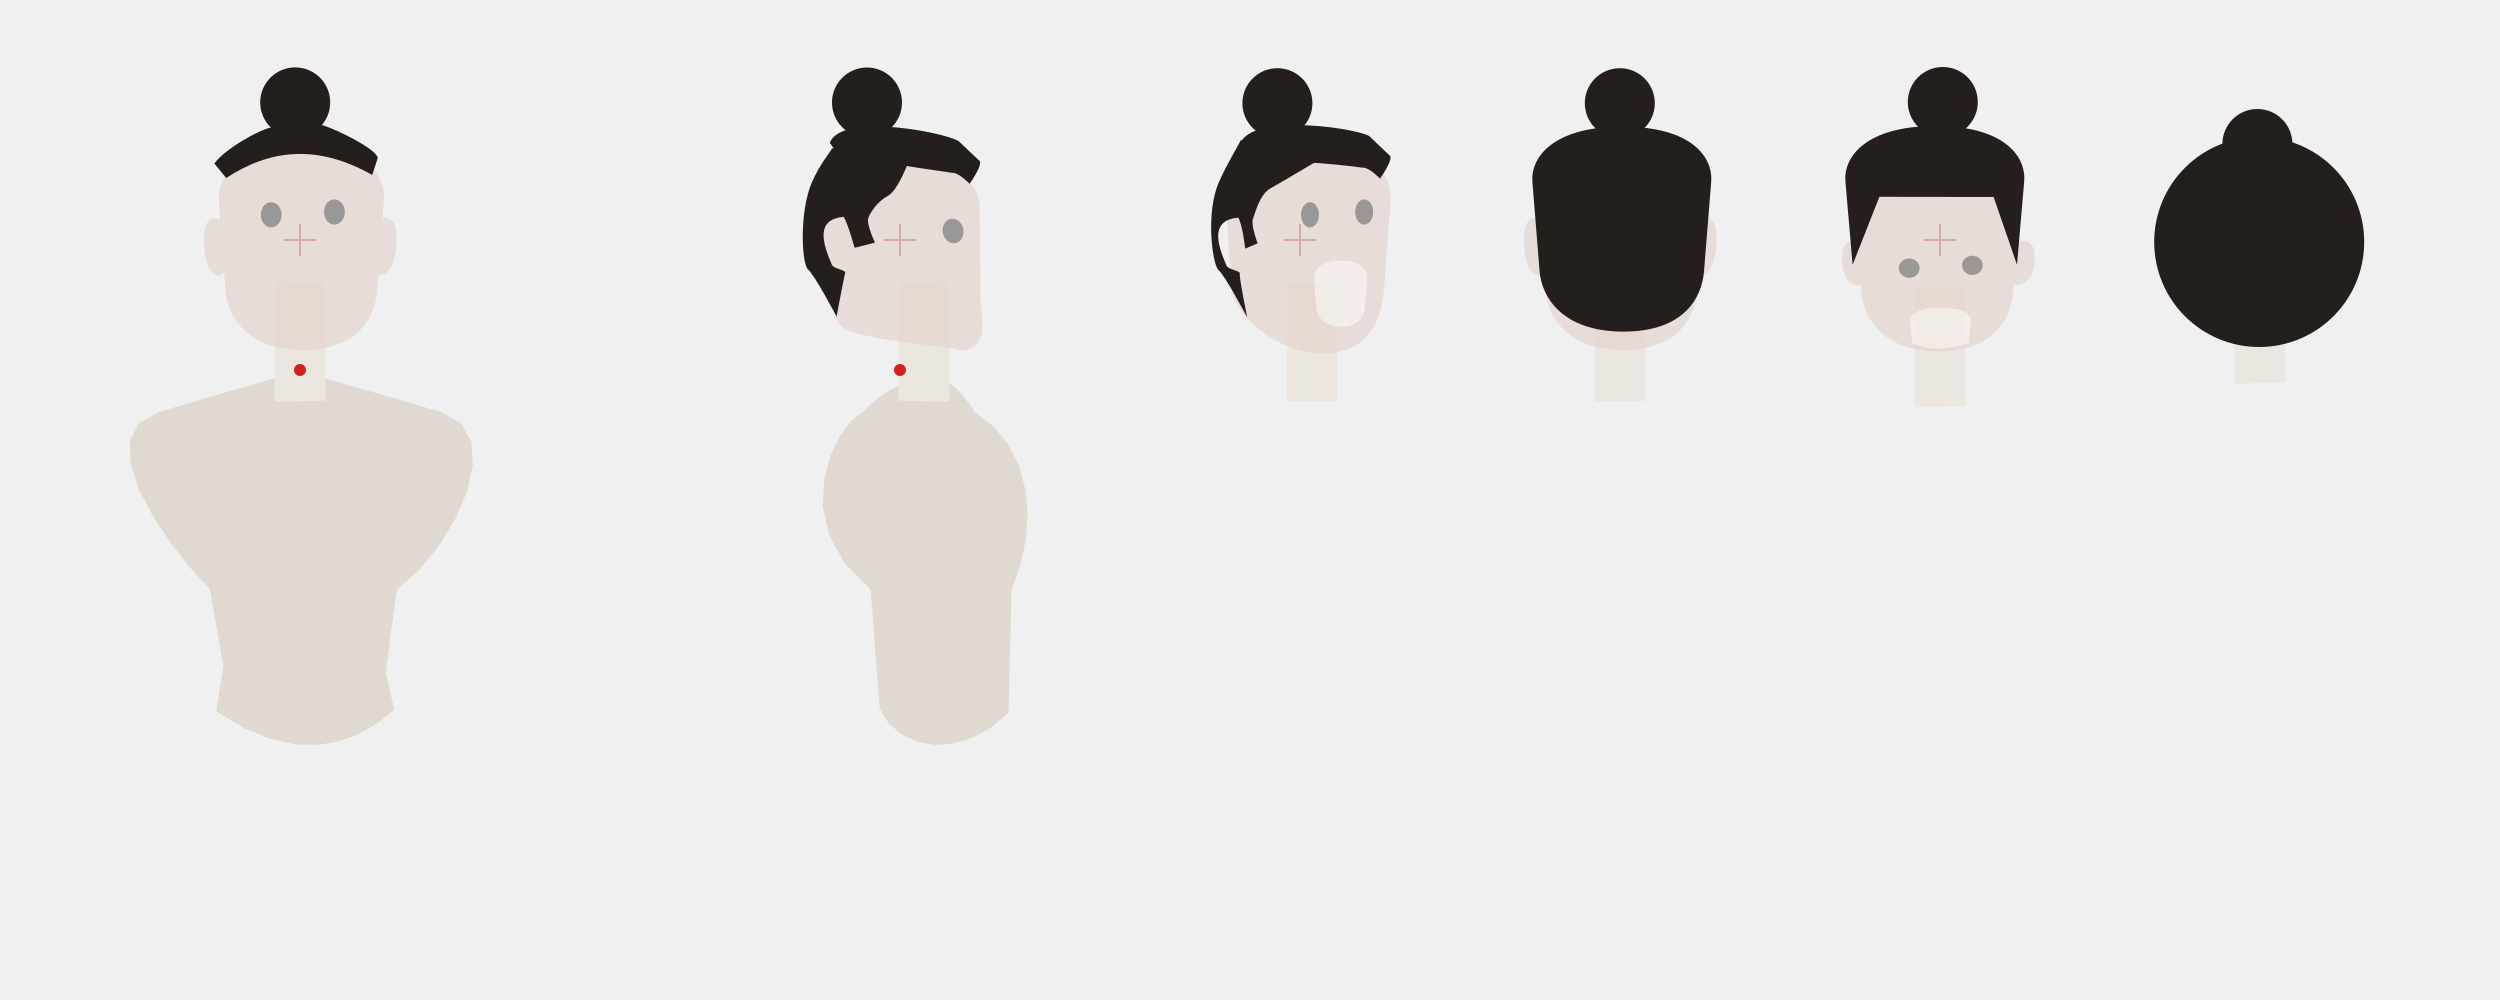
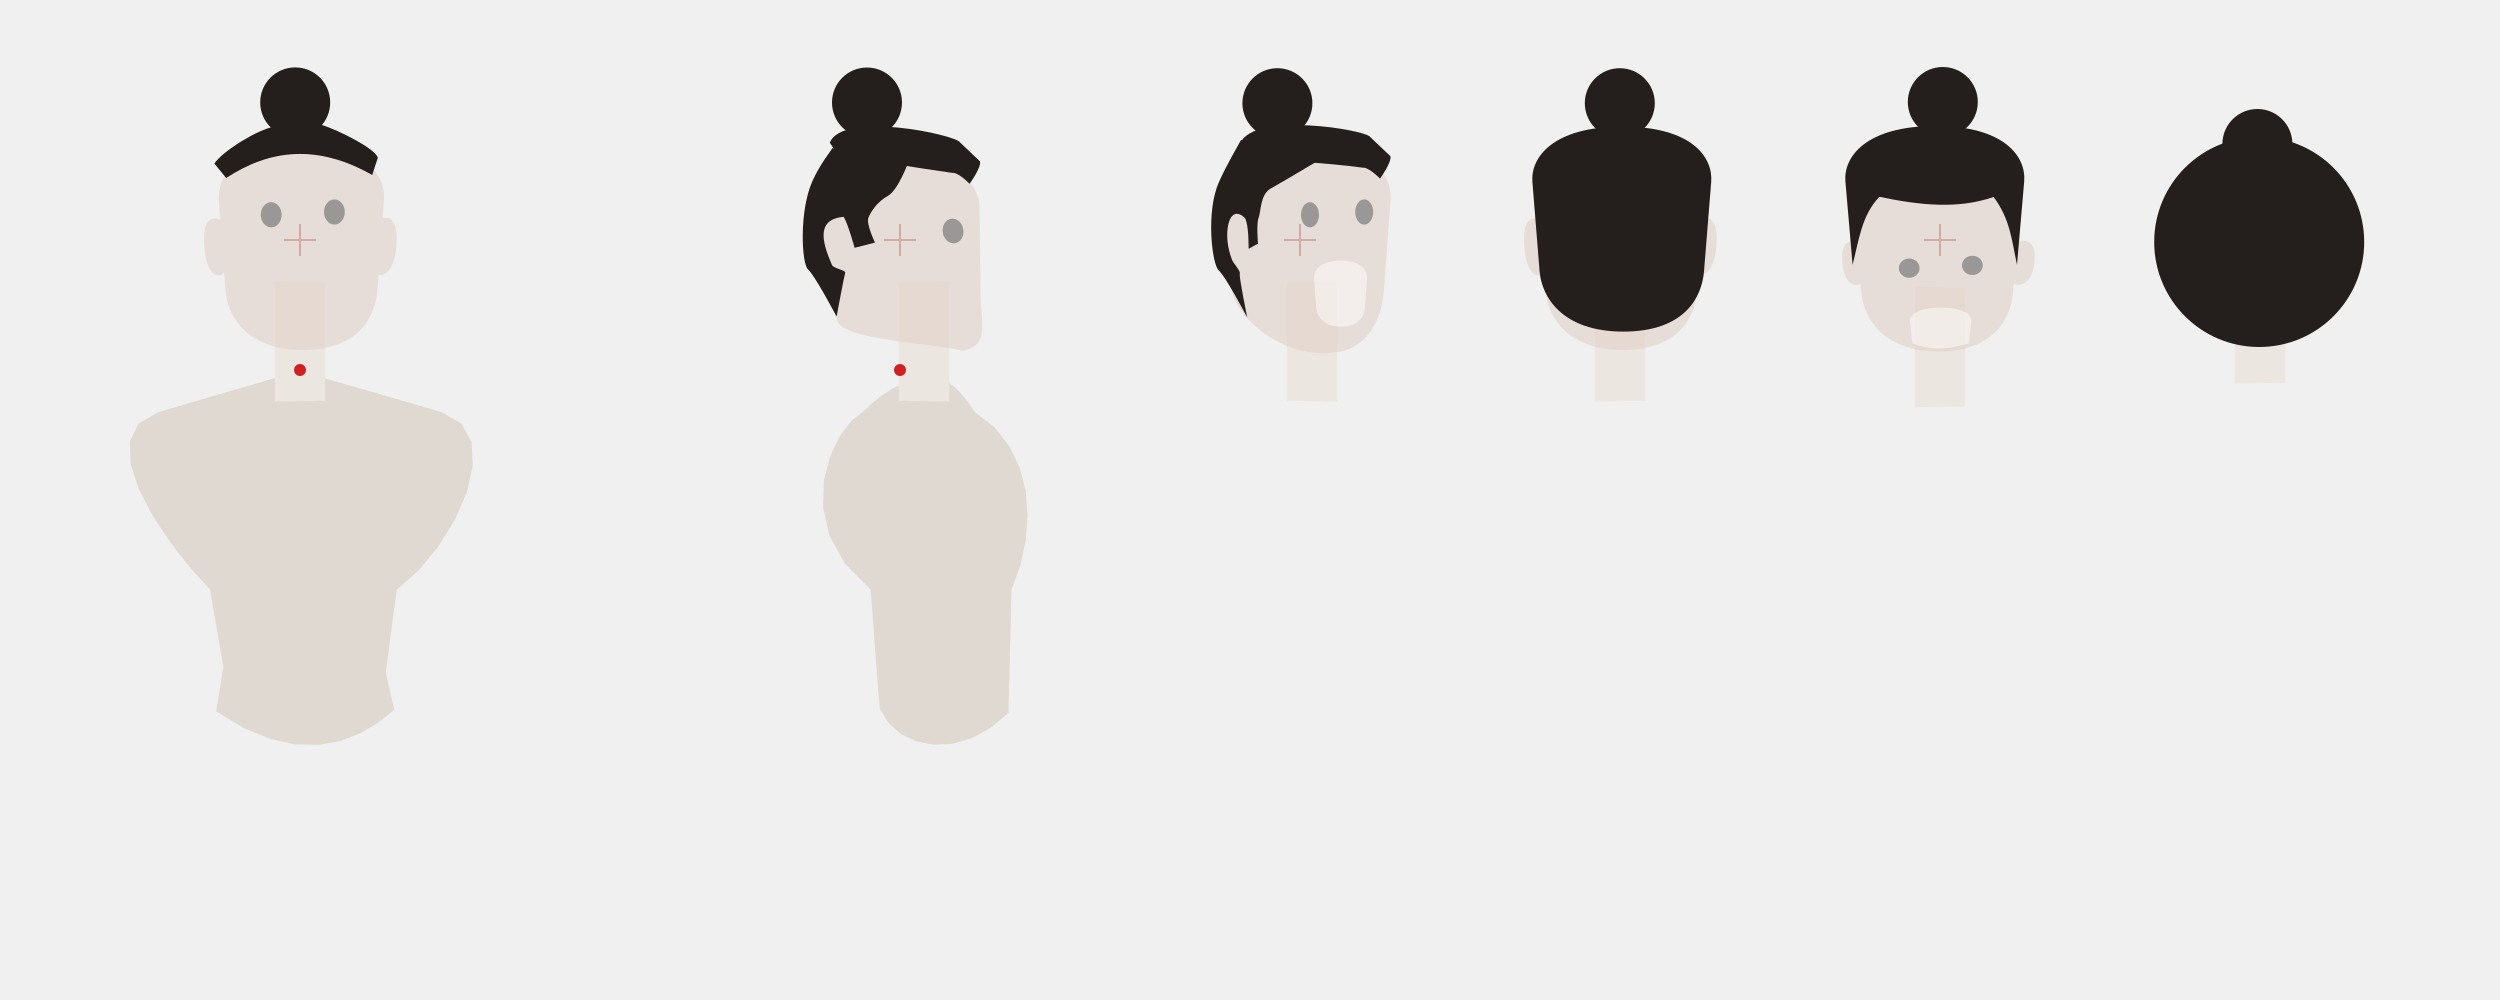
<svg xmlns="http://www.w3.org/2000/svg" width="2500" height="1000" viewBox="-1.5 -1.2 12.5 5" version="1.1" id="svg2032">
  <defs id="defs2036" />
  <g id="g1994">
    <g opacity="0.7" id="g1976">
-       <path d="M-0.709 0.861L-0.621 0.835L-0.532 0.809L-0.444 0.783L-0.356 0.757L-0.268 0.732L-0.18 0.706L-0.092 0.68L-0.004 0.654L0.085 0.68L0.174 0.706L0.263 0.732L0.353 0.757L0.442 0.783L0.531 0.809L0.62 0.835L0.709 0.861L0.808 0.919L0.858 1.011L0.864 1.129L0.834 1.262L0.774 1.4L0.691 1.534L0.592 1.653L0.484 1.748L0.477 1.8L0.47 1.851L0.463 1.903L0.456 1.955L0.449 2.006L0.443 2.058L0.436 2.109L0.429 2.161L0.434 2.184L0.439 2.208L0.445 2.232L0.45 2.255L0.455 2.279L0.461 2.302L0.466 2.326L0.471 2.349L0.39 2.414L0.3 2.467L0.202 2.505L0.094 2.524L-0.021 2.522L-0.145 2.496L-0.278 2.442L-0.419 2.357L-0.415 2.329L-0.41 2.301L-0.406 2.272L-0.401 2.244L-0.397 2.216L-0.392 2.188L-0.388 2.16L-0.383 2.132L-0.392 2.084L-0.4 2.036L-0.409 1.987L-0.417 1.939L-0.425 1.891L-0.434 1.843L-0.442 1.795L-0.45 1.747L-0.549 1.639L-0.647 1.514L-0.736 1.38L-0.806 1.246L-0.847 1.119L-0.851 1.007L-0.808 0.918Z" fill="#d9cfc4" />
-       <path d="M-0.126 0.808L-0.126 0.733L-0.126 0.657L-0.126 0.582L-0.126 0.507L-0.126 0.432L-0.126 0.357L-0.126 0.282L-0.126 0.207L-0.095 0.207L-0.063 0.208L-0.032 0.209L0 0.21L0.032 0.211L0.063 0.212L0.095 0.213L0.126 0.214L0.126 0.287L0.126 0.361L0.126 0.435L0.126 0.509L0.126 0.582L0.126 0.656L0.126 0.73L0.126 0.804L0.095 0.804L0.063 0.805L0.032 0.805L0 0.806L-0.032 0.806L-0.063 0.807L-0.095 0.807Z" fill="#e8e1d9" />
-       <path d="M-0.08 0H0.08M0 -0.08V0.08" stroke="#b04040" stroke-width="0.01" fill="none" />
-       <g opacity="0.6">
-         <g>
-           <path style="fill:#d9c3b6;stroke-width:0.015" d="m 0.014,0.55 c 0.288,0 0.364,-0.177 0.373,-0.301 l 0.033,-0.447 c 0.009,-0.123 -0.089,-0.277 -0.41,-0.277 -0.321,0 -0.425,0.154 -0.416,0.277 l 0.033,0.447 c 0.009,0.123 0.099,0.301 0.387,0.301 z" />
-           <path style="fill:#d9c3b6;fill-opacity:1;stroke-width:0.015" d="m 0.37,0.156 0.003,-0.246 c 5.574e-4,-0.002 0.121,-0.091 0.11,0.111 -0.01,0.166 -0.095,0.175 -0.113,0.135 z" />
-           <path style="fill:#d9c3b6;fill-opacity:1;stroke-width:0.015" d="m -0.378,0.156 -0.003,-0.246 c -5.575e-4,-0.002 -0.11,-0.085 -0.098,0.117 0.01,0.166 0.083,0.169 0.101,0.129 z" />
+       <path d="M-0.709 0.861L-0.621 0.835L-0.532 0.809L-0.444 0.783L-0.356 0.757L-0.268 0.732L-0.18 0.706L-0.092 0.68L-0.004 0.654L0.085 0.68L0.174 0.706L0.263 0.732L0.353 0.757L0.442 0.783L0.531 0.809L0.62 0.835L0.709 0.861L0.808 0.919L0.858 1.011L0.864 1.129L0.834 1.262L0.774 1.4L0.691 1.534L0.592 1.653L0.484 1.748L0.477 1.8L0.47 1.851L0.463 1.903L0.456 1.955L0.449 2.006L0.443 2.058L0.436 2.109L0.429 2.161L0.434 2.184L0.439 2.208L0.445 2.232L0.45 2.255L0.455 2.279L0.461 2.302L0.466 2.326L0.471 2.349L0.39 2.414L0.3 2.467L0.202 2.505L0.094 2.524L-0.021 2.522L-0.145 2.496L-0.278 2.442L-0.419 2.357L-0.415 2.329L-0.41 2.301L-0.406 2.272L-0.401 2.244L-0.397 2.216L-0.392 2.188L-0.388 2.16L-0.383 2.132L-0.392 2.084L-0.4 2.036L-0.409 1.987L-0.417 1.939L-0.425 1.891L-0.434 1.843L-0.442 1.795L-0.45 1.747L-0.549 1.639L-0.647 1.514L-0.736 1.38L-0.806 1.246L-0.847 1.119L-0.851 1.007L-0.808 0.918Z" fill="#d9cfc4" id="path5637" />
+       <path d="M-0.126 0.808L-0.126 0.733L-0.126 0.657L-0.126 0.582L-0.126 0.507L-0.126 0.432L-0.126 0.357L-0.126 0.282L-0.126 0.207L-0.095 0.207L-0.063 0.208L-0.032 0.209L0 0.21L0.032 0.211L0.063 0.212L0.095 0.213L0.126 0.214L0.126 0.287L0.126 0.361L0.126 0.435L0.126 0.509L0.126 0.582L0.126 0.656L0.126 0.73L0.126 0.804L0.095 0.804L0.063 0.805L0.032 0.805L0 0.806L-0.032 0.806L-0.063 0.807L-0.095 0.807Z" fill="#e8e1d9" id="path5639" />
+       <path d="M-0.08 0H0.08M0 -0.08V0.08" stroke="#b04040" stroke-width="0.01" fill="none" id="path5641" />
+       <g opacity="0.6" id="g5657">
+         <g id="g5649">
+           <path style="fill:#d9c3b6;stroke-width:0.015" d="m 0.014,0.55 c 0.288,0 0.364,-0.177 0.373,-0.301 l 0.033,-0.447 c 0.009,-0.123 -0.089,-0.277 -0.41,-0.277 -0.321,0 -0.425,0.154 -0.416,0.277 l 0.033,0.447 c 0.009,0.123 0.099,0.301 0.387,0.301 z" id="path5643" />
+           <path style="fill:#d9c3b6;fill-opacity:1;stroke-width:0.015" d="m 0.37,0.156 0.003,-0.246 c 5.574e-4,-0.002 0.121,-0.091 0.11,0.111 -0.01,0.166 -0.095,0.175 -0.113,0.135 z" id="path5645" />
+           <path style="fill:#d9c3b6;fill-opacity:1;stroke-width:0.015" d="m -0.378,0.156 -0.003,-0.246 c -5.575e-4,-0.002 -0.11,-0.085 -0.098,0.117 0.01,0.166 0.083,0.169 0.101,0.129 z" id="path5647" />
        </g>
-         <g>
-           <ellipse style="fill:#241f1c;stroke-width:0.015" cx="-0.144" cy="-0.126" rx="0.052" ry="0.063" />
-           <ellipse style="fill:#241f1c;stroke-width:0.015" cx="0.172" cy="-0.14" rx="0.052" ry="0.063" />
+         <g id="g5655">
+           <ellipse style="fill:#241f1c;stroke-width:0.015" cx="-0.144" cy="-0.126" rx="0.052" ry="0.063" id="ellipse5651" />
+           <ellipse style="fill:#241f1c;stroke-width:0.015" cx="0.172" cy="-0.14" rx="0.052" ry="0.063" id="ellipse5653" />
        </g>
      </g>
    </g>
    <g id="g1978">
      <path style="display:none;fill:#241f1c;fill-opacity:1;stroke-width:0.015" d="m -0.351,0.309 c 0,0 -0.129,-0.202 -0.132,-0.262 -0.003,-0.059 0,-0.348 0.039,-0.41 0.039,-0.062 0.23,-0.172 0.307,-0.184 0.077,-0.012 0.184,-0.027 0.25,-0.006 0.065,0.021 0.328,0.113 0.34,0.161 0.012,0.048 0.03,0.375 0.03,0.44 0,0.065 -0.129,0.288 -0.129,0.288" id="path1982" />
    </g>
    <g id="g1980" />
    <g id="g1984" style="display:none">
      <a id="a2178" />
    </g>
    <g id="g1988">
      <circle style="fill:#241f1c;fill-opacity:1;stroke-width:0.015" cx="-0.024" cy="-0.688" r="0.175" id="circle1986" />
      <path style="display:inline;fill:#241f1c;fill-opacity:1;stroke-width:0.015" d="m -0.428,-0.382 c 0.039,-0.062 0.22,-0.172 0.297,-0.184 0.077,-0.012 0.184,-0.027 0.25,-0.006 0.065,0.021 0.258,0.113 0.27,0.161 l -0.028,0.086 c -0.276,-0.157 -0.514,-0.127 -0.73,0.015 z" id="path1982-3" />
    </g>
    <g id="g1992">
      <circle cx="0" cy="0.65" r="0.03" fill="#d02020" id="circle1990" />
    </g>
  </g>
  <g transform="translate(3 0)" id="g2030">
    <g opacity="0.7" id="g2012">
-       <path d="M0.375 0.861L0.364 0.845L0.348 0.822L0.328 0.795L0.303 0.765L0.273 0.735L0.236 0.707L0.193 0.681L0.142 0.66L0.115 0.674L0.082 0.687L0.044 0.703L0.002 0.723L-0.044 0.747L-0.091 0.777L-0.139 0.815L-0.187 0.861L-0.242 0.902L-0.299 0.977L-0.348 1.078L-0.38 1.2L-0.385 1.334L-0.354 1.475L-0.278 1.615L-0.147 1.748L-0.143 1.797L-0.139 1.847L-0.135 1.898L-0.131 1.95L-0.128 2.003L-0.124 2.056L-0.12 2.108L-0.116 2.161L-0.114 2.184L-0.112 2.208L-0.11 2.231L-0.109 2.254L-0.107 2.277L-0.105 2.299L-0.103 2.321L-0.101 2.343L-0.057 2.416L0.006 2.471L0.082 2.507L0.169 2.524L0.262 2.519L0.358 2.491L0.453 2.44L0.543 2.363L0.543 2.331L0.544 2.299L0.545 2.269L0.545 2.24L0.546 2.212L0.547 2.185L0.547 2.158L0.548 2.132L0.549 2.087L0.55 2.042L0.552 1.997L0.553 1.952L0.554 1.904L0.555 1.855L0.556 1.803L0.558 1.747L0.602 1.626L0.629 1.5L0.638 1.375L0.628 1.252L0.598 1.136L0.546 1.03L0.473 0.937Z" fill="#d9cfc4" />
-       <path d="M0.246 0.808L0.246 0.733L0.246 0.657L0.246 0.582L0.246 0.507L0.246 0.432L0.246 0.357L0.246 0.282L0.246 0.207L0.215 0.207L0.183 0.208L0.152 0.209L0.12 0.21L0.088 0.211L0.057 0.212L0.025 0.213L-0.006 0.214L-0.006 0.287L-0.006 0.361L-0.006 0.435L-0.006 0.509L-0.006 0.582L-0.006 0.656L-0.006 0.73L-0.006 0.804L0.025 0.804L0.057 0.805L0.088 0.805L0.12 0.806L0.152 0.806L0.183 0.807L0.215 0.807Z" fill="#e8e1d9" />
-       <path d="M-0.08 0H0.08M0 -0.08V0.08" stroke="#b04040" stroke-width="0.01" fill="none" />
-       <g opacity="0.6">
-         <g>
-           <path style="fill:#d9c3b6;stroke-width:0.015" d="m 0.311,0.554 c 0.14,-0.024 0.094,-0.142 0.092,-0.275 l -0.005,-0.443 c -0.001,-0.124 -0.132,-0.259 -0.449,-0.208 -0.317,0.051 -0.395,0.22 -0.366,0.34 l 0.104,0.436 c 0.024,0.1 0.513,0.114 0.624,0.15 z" />
+       <path d="M0.375 0.861L0.364 0.845L0.348 0.822L0.328 0.795L0.303 0.765L0.273 0.735L0.236 0.707L0.193 0.681L0.142 0.66L0.115 0.674L0.082 0.687L0.044 0.703L0.002 0.723L-0.044 0.747L-0.091 0.777L-0.139 0.815L-0.187 0.861L-0.242 0.902L-0.299 0.977L-0.348 1.078L-0.38 1.2L-0.385 1.334L-0.354 1.475L-0.278 1.615L-0.147 1.748L-0.143 1.797L-0.139 1.847L-0.135 1.898L-0.131 1.95L-0.128 2.003L-0.124 2.056L-0.12 2.108L-0.116 2.161L-0.114 2.184L-0.112 2.208L-0.11 2.231L-0.109 2.254L-0.107 2.277L-0.105 2.299L-0.103 2.321L-0.101 2.343L-0.057 2.416L0.006 2.471L0.082 2.507L0.169 2.524L0.262 2.519L0.358 2.491L0.453 2.44L0.543 2.363L0.543 2.331L0.544 2.299L0.545 2.269L0.545 2.24L0.546 2.212L0.547 2.185L0.547 2.158L0.548 2.132L0.549 2.087L0.55 2.042L0.552 1.997L0.553 1.952L0.554 1.904L0.555 1.855L0.556 1.803L0.558 1.747L0.602 1.626L0.629 1.5L0.638 1.375L0.628 1.252L0.598 1.136L0.546 1.03L0.473 0.937Z" fill="#d9cfc4" id="path5671" />
+       <path d="M0.246 0.808L0.246 0.733L0.246 0.657L0.246 0.582L0.246 0.507L0.246 0.432L0.246 0.357L0.246 0.282L0.246 0.207L0.215 0.207L0.183 0.208L0.152 0.209L0.12 0.21L0.088 0.211L0.057 0.212L0.025 0.213L-0.006 0.214L-0.006 0.287L-0.006 0.361L-0.006 0.435L-0.006 0.509L-0.006 0.582L-0.006 0.656L-0.006 0.73L-0.006 0.804L0.025 0.804L0.057 0.805L0.088 0.805L0.12 0.806L0.152 0.806L0.183 0.807L0.215 0.807Z" fill="#e8e1d9" id="path5673" />
+       <path d="M-0.08 0H0.08M0 -0.08V0.08" stroke="#b04040" stroke-width="0.01" fill="none" id="path5675" />
+       <g opacity="0.6" id="g5685">
+         <g id="g5679">
+           <path style="fill:#d9c3b6;stroke-width:0.015" d="m 0.311,0.554 c 0.14,-0.024 0.094,-0.142 0.092,-0.275 l -0.005,-0.443 c -0.001,-0.124 -0.132,-0.259 -0.449,-0.208 -0.317,0.051 -0.395,0.22 -0.366,0.34 l 0.104,0.436 c 0.024,0.1 0.513,0.114 0.624,0.15 z" id="path5677" />
        </g>
-         <g>
-           <ellipse style="fill:#241f1c;stroke-width:0.015" cx="0.269" cy="-0.002" rx="0.052" ry="0.062" transform="rotate(-9.201606)" />
+         <g id="g5683">
+           <ellipse style="fill:#241f1c;stroke-width:0.015" cx="0.269" cy="-0.002" rx="0.052" ry="0.062" transform="rotate(-9.201606)" id="ellipse5681" />
        </g>
      </g>
    </g>
    <g id="g2014">
      <path style="fill:#241f1c;fill-opacity:1;stroke-width:0.015" d="m -0.339,-0.459 c -0.01,0.02 -0.06,0.077 -0.1,0.167 -0.066,0.15 -0.053,0.411 -0.021,0.439 0.034,0.029 0.143,0.236 0.143,0.236 0,0 0.038,-0.205 0.043,-0.219 0.005,-0.014 -0.062,-0.021 -0.067,-0.041 -0.05,-0.116 -0.078,-0.226 0.059,-0.239 0.021,0.031 0.055,0.155 0.055,0.155 l 0.102,-0.026 c 0,0 -0.045,-0.093 -0.033,-0.124 0.012,-0.031 0.045,-0.081 0.098,-0.11 0.052,-0.029 0.104,-0.174 0.104,-0.174" id="path2291" />
    </g>
    <g id="g2016" />
    <g id="g2018" />
    <g id="g2024">
      <path style="fill:#241f1c;fill-opacity:1;stroke-width:0.015" d="m 0.267,-0.291 c 0.033,0.005 0.081,0.055 0.081,0.055 0,0 0.06,-0.083 0.052,-0.112 l -0.1,-0.095 c -0.017,-0.037 -0.588,-0.161 -0.651,0.002 l 0.041,0.059 c 0.19,0.033 0.385,0.065 0.576,0.092 z" transform="translate(0,-0.045)" id="path2020" />
      <circle style="fill:#241f1c;fill-opacity:1;stroke-width:0.015" cx="-0.219" cy="-0.627" r="0.175" transform="translate(0.05393185,-0.0603948)" id="circle2022" />
    </g>
    <g id="g2028">
      <circle cx="0" cy="0.65" r="0.03" fill="#d02020" id="circle2026" />
    </g>
  </g>
  <g id="quarter" transform="translate(5 0)" style="color:#916f6f">
    <g opacity="0.7" id="g2333">
-       <path d="M0.186 0.808L0.186 0.733L0.186 0.657L0.186 0.582L0.186 0.507L0.186 0.432L0.186 0.357L0.186 0.282L0.186 0.207L0.155 0.207L0.123 0.208L0.092 0.209L0.06 0.21L0.028 0.211L-0.003 0.212L-0.035 0.213L-0.066 0.214L-0.066 0.287L-0.066 0.361L-0.066 0.435L-0.066 0.509L-0.066 0.582L-0.066 0.656L-0.066 0.73L-0.066 0.804L-0.035 0.804L-0.003 0.805L0.028 0.805L0.06 0.806L0.092 0.806L0.123 0.807L0.155 0.807Z" fill="#e8e1d9" />
-       <path d="M-0.08 0H0.08M0 -0.08V0.08" stroke="#b04040" stroke-width="0.01" fill="none" />
-       <g opacity="0.6">
-         <g>
-           <path style="fill:#d9c3b6;stroke-width:0.015" d="M 0.195,0.559 C 0.358,0.53 0.411,0.368 0.42,0.249 l 0.033,-0.447 C 0.462,-0.321 0.364,-0.475 0.043,-0.475 c -0.321,0 -0.425,0.154 -0.416,0.277 l 0.033,0.447 c 0.009,0.123 0.252,0.361 0.535,0.31 z" />
+       <path d="M0.186 0.808L0.186 0.733L0.186 0.657L0.186 0.582L0.186 0.507L0.186 0.432L0.186 0.357L0.186 0.282L0.186 0.207L0.155 0.207L0.123 0.208L0.092 0.209L0.06 0.21L0.028 0.211L-0.003 0.212L-0.035 0.213L-0.066 0.214L-0.066 0.287L-0.066 0.361L-0.066 0.435L-0.066 0.509L-0.066 0.582L-0.066 0.656L-0.066 0.73L-0.066 0.804L-0.035 0.804L-0.003 0.805L0.028 0.805L0.06 0.806L0.092 0.806L0.123 0.807L0.155 0.807Z" fill="#e8e1d9" id="path5698" />
+       <path d="M-0.08 0H0.08M0 -0.08V0.08" stroke="#b04040" stroke-width="0.01" fill="none" id="path5700" />
+       <g opacity="0.6" id="g5724">
+         <g id="g5704">
+           <path style="fill:#d9c3b6;stroke-width:0.015" d="M 0.195,0.559 C 0.358,0.53 0.411,0.368 0.42,0.249 l 0.033,-0.447 C 0.462,-0.321 0.364,-0.475 0.043,-0.475 c -0.321,0 -0.425,0.154 -0.416,0.277 l 0.033,0.447 c 0.009,0.123 0.252,0.361 0.535,0.31 z" id="path5702" />
        </g>
-         <g>
-           <g transform="translate(-0.01)">
-             <g transform="matrix(0.866,0,0,1,0.1821,0)">
-               <g>
-                 <ellipse style="fill:#241f1c;stroke-width:0.015" cx="0.172" cy="-0.14" rx="0.052" ry="0.063" />
+         <g id="g5722">
+           <g transform="translate(-0.01)" id="g5712">
+             <g transform="matrix(0.866,0,0,1,0.1821,0)" id="g5710">
+               <g id="g5708">
+                 <ellipse style="fill:#241f1c;stroke-width:0.015" cx="0.172" cy="-0.14" rx="0.052" ry="0.063" id="ellipse5706" />
              </g>
            </g>
          </g>
-           <g transform="translate(-0.01)">
-             <g transform="matrix(0.866,0,0,1,0.1847,0)">
-               <g>
-                 <ellipse style="fill:#241f1c;stroke-width:0.015" cx="-0.144" cy="-0.126" rx="0.052" ry="0.063" />
+           <g transform="translate(-0.01)" id="g5720">
+             <g transform="matrix(0.866,0,0,1,0.1847,0)" id="g5718">
+               <g id="g5716">
+                 <ellipse style="fill:#241f1c;stroke-width:0.015" cx="-0.144" cy="-0.126" rx="0.052" ry="0.063" id="ellipse5714" />
              </g>
            </g>
          </g>
        </g>
      </g>
    </g>
    <g id="quarter-back" />
    <g id="quarter-over">
-       <path style="fill:#241f1c;fill-opacity:1;stroke-width:0.015" d="m 1.705,-0.5 c -0.01,0.02 -0.071,0.121 -0.111,0.212 -0.066,0.15 -0.033,0.411 -0.001,0.439 0.034,0.029 0.143,0.236 0.143,0.236 0,0 -0.042,-0.205 -0.037,-0.219 0.005,-0.014 -0.062,-0.021 -0.067,-0.041 -0.05,-0.116 -0.078,-0.226 0.059,-0.239 0.021,0.031 0.035,0.155 0.035,0.155 l 0.062,-0.026 c 0,0 -0.035,-0.093 -0.023,-0.124 0.012,-0.031 0.034,-0.122 0.087,-0.151 0.052,-0.029 0.225,-0.132 0.225,-0.132" id="path2291-4" transform="translate(-2)" />
+       <path style="fill:#241f1c;fill-opacity:1;stroke-width:0.015" d="m 1.705,-0.5 c -0.01,0.02 -0.071,0.121 -0.111,0.212 -0.066,0.15 -0.033,0.411 -0.001,0.439 0.034,0.029 0.143,0.236 0.143,0.236 0,0 -0.042,-0.205 -0.037,-0.219 0.005,-0.014 -0.035,-0.053 -0.04,-0.072 -0.047,-0.121 -0.019,-0.284 0.065,-0.207 0.021,0.031 0.019,0.155 0.019,0.155 l 0.047,-0.026 c 0,0 -0.009,-0.098 0.003,-0.129 0.012,-0.031 0.008,-0.117 0.06,-0.146 0.052,-0.029 0.225,-0.132 0.225,-0.132" id="path2291-4" transform="translate(-2)" />
      <path style="fill:#241f1c;fill-opacity:1;stroke-width:0.015" d="m 2.319,-0.362 c 0.033,0.005 0.081,0.055 0.081,0.055 0,0 0.06,-0.083 0.052,-0.112 l -0.1,-0.095 c -0.017,-0.037 -0.588,-0.131 -0.651,0.032 l 0.041,0.059 c 0.19,0.033 0.385,0.035 0.576,0.062 z" id="path2020-2" transform="translate(-2)" />
      <circle style="fill:#241f1c;fill-opacity:1;stroke-width:0.015" cx="1.887" cy="-0.684" r="0.175" id="circle2022-5" transform="translate(-2)" />
    </g>
-     <g opacity="0.5">
-       <g>
-         <g transform="translate(-0.01)">
-           <g transform="matrix(0.866,0,0,1,0.2016,0)">
-             <g>
-               <path style="fill:#ffffff;fill-opacity:1;stroke-width:0.015" d="m 0.016,0.433 c 0.107,0 0.135,-0.057 0.138,-0.097 l 0.012,-0.144 c 0.003,-0.04 -0.033,-0.089 -0.152,-0.089 -0.119,0 -0.158,0.05 -0.154,0.089 l 0.012,0.144 c 0.003,0.04 0.037,0.097 0.144,0.097 z" />
+     <g opacity="0.5" id="g5742">
+       <g id="g5740">
+         <g transform="translate(-0.01)" id="g5738">
+           <g transform="matrix(0.866,0,0,1,0.2016,0)" id="g5736">
+             <g id="g5734">
+               <path style="fill:#ffffff;fill-opacity:1;stroke-width:0.015" d="m 0.016,0.433 c 0.107,0 0.135,-0.057 0.138,-0.097 l 0.012,-0.144 c 0.003,-0.04 -0.033,-0.089 -0.152,-0.089 -0.119,0 -0.158,0.05 -0.154,0.089 l 0.012,0.144 c 0.003,0.04 0.037,0.097 0.144,0.097 z" id="path5732" />
            </g>
          </g>
        </g>
      </g>
    </g>
  </g>
  <g id="back-view" transform="translate(6.6 0)" style="color:#916f6f">
    <g opacity="0.7" id="g2671">
-       <path d="M-0.126 0.808L-0.126 0.733L-0.126 0.657L-0.126 0.582L-0.126 0.507L-0.126 0.432L-0.126 0.357L-0.126 0.282L-0.126 0.207L-0.095 0.207L-0.063 0.208L-0.032 0.209L0 0.21L0.032 0.211L0.063 0.212L0.095 0.213L0.126 0.214L0.126 0.287L0.126 0.361L0.126 0.435L0.126 0.509L0.126 0.582L0.126 0.656L0.126 0.73L0.126 0.804L0.095 0.804L0.063 0.805L0.032 0.805L0 0.806L-0.032 0.806L-0.063 0.807L-0.095 0.807Z" fill="#e8e1d9" />
-       <path d="M-0.08 0H0.08M0 -0.08V0.08" stroke="#b04040" stroke-width="0.01" fill="none" />
-       <g opacity="0.6">
-         <g>
-           <g>
-             <path style="fill:#d9c3b6;stroke-width:0.015" d="m 0.014,0.55 c 0.288,0 0.364,-0.177 0.373,-0.301 l 0.033,-0.447 c 0.009,-0.123 -0.089,-0.277 -0.41,-0.277 -0.321,0 -0.425,0.154 -0.416,0.277 l 0.033,0.447 c 0.009,0.123 0.099,0.301 0.387,0.301 z" />
-             <path style="fill:#d9c3b6;fill-opacity:1;stroke-width:0.015" d="m 0.37,0.156 0.003,-0.246 c 5.574e-4,-0.002 0.121,-0.091 0.11,0.111 -0.01,0.166 -0.095,0.175 -0.113,0.135 z" />
-             <path style="fill:#d9c3b6;fill-opacity:1;stroke-width:0.015" d="m -0.378,0.156 -0.003,-0.246 c -5.575e-4,-0.002 -0.11,-0.085 -0.098,0.117 0.01,0.166 0.083,0.169 0.101,0.129 z" />
+       <path d="M-0.126 0.808L-0.126 0.733L-0.126 0.657L-0.126 0.582L-0.126 0.507L-0.126 0.432L-0.126 0.357L-0.126 0.282L-0.126 0.207L-0.095 0.207L-0.063 0.208L-0.032 0.209L0 0.21L0.032 0.211L0.063 0.212L0.095 0.213L0.126 0.214L0.126 0.287L0.126 0.361L0.126 0.435L0.126 0.509L0.126 0.582L0.126 0.656L0.126 0.73L0.126 0.804L0.095 0.804L0.063 0.805L0.032 0.805L0 0.806L-0.032 0.806L-0.063 0.807L-0.095 0.807Z" fill="#e8e1d9" id="path5745" />
+       <path d="M-0.08 0H0.08M0 -0.08V0.08" stroke="#b04040" stroke-width="0.01" fill="none" id="path5747" />
+       <g opacity="0.6" id="g5759">
+         <g id="g5757">
+           <g id="g5755">
+             <path style="fill:#d9c3b6;stroke-width:0.015" d="m 0.014,0.55 c 0.288,0 0.364,-0.177 0.373,-0.301 l 0.033,-0.447 c 0.009,-0.123 -0.089,-0.277 -0.41,-0.277 -0.321,0 -0.425,0.154 -0.416,0.277 l 0.033,0.447 c 0.009,0.123 0.099,0.301 0.387,0.301 z" id="path5749" />
+             <path style="fill:#d9c3b6;fill-opacity:1;stroke-width:0.015" d="m 0.37,0.156 0.003,-0.246 c 5.574e-4,-0.002 0.121,-0.091 0.11,0.111 -0.01,0.166 -0.095,0.175 -0.113,0.135 z" id="path5751" />
+             <path style="fill:#d9c3b6;fill-opacity:1;stroke-width:0.015" d="m -0.378,0.156 -0.003,-0.246 c -5.575e-4,-0.002 -0.11,-0.085 -0.098,0.117 0.01,0.166 0.083,0.169 0.101,0.129 z" id="path5753" />
          </g>
        </g>
      </g>
    </g>
    <g id="back-view-over">
      <circle style="fill:#241f1c;fill-opacity:1;stroke-width:0.015" cx="6.599" cy="-0.684" r="0.175" id="circle1986-5" transform="translate(-6.6)" />
      <path style="fill:#241f1c;fill-opacity:1;stroke:none;stroke-width:0.015" d="m 6.617,0.458 c 0.311,0 0.393,-0.177 0.403,-0.301 l 0.036,-0.447 c 0.01,-0.123 -0.096,-0.277 -0.444,-0.277 -0.347,0 -0.46,0.154 -0.45,0.277 l 0.036,0.447 c 0.01,0.123 0.108,0.301 0.419,0.301 z" id="path10" transform="translate(-6.6)" />
    </g>
  </g>
  <g id="front-down" transform="translate(8.2 0)" style="color:#916f6f">
    <g opacity="0.7" id="g3020">
-       <path d="M-0.126 0.836L-0.126 0.761L-0.126 0.685L-0.126 0.61L-0.126 0.535L-0.126 0.46L-0.126 0.385L-0.126 0.31L-0.126 0.235L-0.095 0.235L-0.063 0.236L-0.032 0.237L0 0.238L0.032 0.239L0.063 0.24L0.095 0.241L0.126 0.242L0.126 0.315L0.126 0.389L0.126 0.463L0.126 0.537L0.126 0.61L0.126 0.684L0.126 0.758L0.126 0.832L0.095 0.832L0.063 0.833L0.032 0.833L0 0.834L-0.032 0.834L-0.063 0.835L-0.095 0.835Z" fill="#e8e1d9" />
-       <path d="M-0.08 0H0.08M0 -0.08V0.08" stroke="#b04040" stroke-width="0.01" fill="none" />
-       <g opacity="0.6">
-         <g>
-           <g transform="matrix(1,0,0,0.766,-0.01,0.0897)">
-             <g>
-               <path style="fill:#d9c3b6;fill-opacity:1;stroke-width:0.015" d="m -0.378,0.156 -0.003,-0.246 c -5.575e-4,-0.002 -0.11,-0.085 -0.098,0.117 0.01,0.166 0.083,0.169 0.101,0.129 z" />
+       <path d="M-0.126 0.836L-0.126 0.761L-0.126 0.685L-0.126 0.61L-0.126 0.535L-0.126 0.46L-0.126 0.385L-0.126 0.31L-0.126 0.235L-0.095 0.235L-0.063 0.236L-0.032 0.237L0 0.238L0.032 0.239L0.063 0.24L0.095 0.241L0.126 0.242L0.126 0.315L0.126 0.389L0.126 0.463L0.126 0.537L0.126 0.61L0.126 0.684L0.126 0.758L0.126 0.832L0.095 0.832L0.063 0.833L0.032 0.833L0 0.834L-0.032 0.834L-0.063 0.835L-0.095 0.835Z" fill="#e8e1d9" id="path5766" />
+       <path d="M-0.08 0H0.08M0 -0.08V0.08" stroke="#b04040" stroke-width="0.01" fill="none" id="path5768" />
+       <g opacity="0.6" id="g5804">
+         <g id="g5784">
+           <g transform="matrix(1,0,0,0.766,-0.01,0.0897)" id="g5774">
+             <g id="g5772">
+               <path style="fill:#d9c3b6;fill-opacity:1;stroke-width:0.015" d="m -0.378,0.156 -0.003,-0.246 c -5.575e-4,-0.002 -0.11,-0.085 -0.098,0.117 0.01,0.166 0.083,0.169 0.101,0.129 z" id="path5770" />
            </g>
          </g>
-           <g transform="matrix(1,0,0,0.766,-0.01,0.0897)">
-             <g>
-               <path style="fill:#d9c3b6;fill-opacity:1;stroke-width:0.015" d="m 0.37,0.156 0.003,-0.246 c 5.574e-4,-0.002 0.121,-0.091 0.11,0.111 -0.01,0.166 -0.095,0.175 -0.113,0.135 z" />
+           <g transform="matrix(1,0,0,0.766,-0.01,0.0897)" id="g5780">
+             <g id="g5778">
+               <path style="fill:#d9c3b6;fill-opacity:1;stroke-width:0.015" d="m 0.37,0.156 0.003,-0.246 c 5.574e-4,-0.002 0.121,-0.091 0.11,0.111 -0.01,0.166 -0.095,0.175 -0.113,0.135 z" id="path5776" />
            </g>
          </g>
-           <path style="fill:#d9c3b6;stroke-width:0.015" d="m -0.007,0.557 c 0.288,0 0.364,-0.177 0.373,-0.301 l 0.033,-0.447 c 0.009,-0.123 -0.089,-0.277 -0.41,-0.277 -0.321,0 -0.425,0.154 -0.416,0.277 l 0.033,0.447 c 0.009,0.123 0.099,0.301 0.387,0.301 z" />
+           <path style="fill:#d9c3b6;stroke-width:0.015" d="m -0.007,0.557 c 0.288,0 0.364,-0.177 0.373,-0.301 l 0.033,-0.447 c 0.009,-0.123 -0.089,-0.277 -0.41,-0.277 -0.321,0 -0.425,0.154 -0.416,0.277 l 0.033,0.447 c 0.009,0.123 0.099,0.301 0.387,0.301 z" id="path5782" />
        </g>
-         <g>
-           <g transform="translate(-0.01)">
-             <g transform="matrix(1,0,0,0.766,0,0.2374)">
-               <g>
-                 <ellipse style="fill:#241f1c;stroke-width:0.015" cx="-0.144" cy="-0.126" rx="0.052" ry="0.063" />
+         <g id="g5802">
+           <g transform="translate(-0.01)" id="g5792">
+             <g transform="matrix(1,0,0,0.766,0,0.2374)" id="g5790">
+               <g id="g5788">
+                 <ellipse style="fill:#241f1c;stroke-width:0.015" cx="-0.144" cy="-0.126" rx="0.052" ry="0.063" id="ellipse5786" />
              </g>
            </g>
          </g>
-           <g transform="translate(-0.01)">
-             <g transform="matrix(1,0,0,0.766,0,0.2341)">
-               <g>
-                 <ellipse style="fill:#241f1c;stroke-width:0.015" cx="0.172" cy="-0.14" rx="0.052" ry="0.063" />
+           <g transform="translate(-0.01)" id="g5800">
+             <g transform="matrix(1,0,0,0.766,0,0.2341)" id="g5798">
+               <g id="g5796">
+                 <ellipse style="fill:#241f1c;stroke-width:0.015" cx="0.172" cy="-0.14" rx="0.052" ry="0.063" id="ellipse5794" />
              </g>
            </g>
          </g>
        </g>
      </g>
    </g>
    <g id="front-down-back" />
    <g id="front-down-over">
      <circle style="fill:#241f1c;fill-opacity:1;stroke-width:0.015" cx="8.214" cy="-0.69" r="0.175" id="circle1986-65" transform="translate(-8.2)" />
-       <path style="color:#916f6f;fill:#241f1c;fill-opacity:1;stroke:none;stroke-width:0.015" d="m 1.297,-0.216 0.571,8.4767e-4 0.117,0.339 0.036,-0.417 C 2.031,-0.416 1.924,-0.57 1.577,-0.57 1.23,-0.57 1.117,-0.416 1.127,-0.293 l 0.036,0.417 z" id="path10-4" transform="translate(-1.6)" />
+       <path style="color:#916f6f;fill:#241f1c;fill-opacity:1;stroke:none;stroke-width:0.015" d="m 1.297,-0.216 c 0.199,0.042 0.393,0.063 0.571,8.4767e-4 0.085,0.113 0.092,0.226 0.117,0.339 l 0.036,-0.417 C 2.031,-0.416 1.924,-0.57 1.577,-0.57 1.23,-0.57 1.117,-0.416 1.127,-0.293 l 0.036,0.417 c 0.031,-0.119 0.044,-0.247 0.134,-0.34 z" id="path10-4" transform="translate(-1.6)" />
    </g>
-     <g opacity="0.5">
-       <g>
-         <g transform="translate(-0.01)">
-           <g transform="matrix(1,0,0,0.766,0,0.2592)">
-             <g>
-               <path style="fill:#ffffff;fill-opacity:1;stroke-width:0.015" d="m 0.154,0.336 0.012,-0.144 c 0.003,-0.04 -0.033,-0.089 -0.152,-0.089 -0.119,0 -0.158,0.05 -0.154,0.089 l 0.012,0.144 c 0.106,0.057 0.195,0.033 0.282,0 z" />
+     <g opacity="0.5" id="g5821">
+       <g id="g5819">
+         <g transform="translate(-0.01)" id="g5817">
+           <g transform="matrix(1,0,0,0.766,0,0.2592)" id="g5815">
+             <g id="g5813">
+               <path style="fill:#ffffff;fill-opacity:1;stroke-width:0.015" d="m 0.154,0.336 0.012,-0.144 c 0.003,-0.04 -0.033,-0.089 -0.152,-0.089 -0.119,0 -0.158,0.05 -0.154,0.089 l 0.012,0.144 c 0.106,0.057 0.195,0.033 0.282,0 z" id="path5811" />
            </g>
          </g>
        </g>
      </g>
    </g>
  </g>
  <g id="top" transform="translate(9.8 0)" style="color:#916f6f">
    <g opacity="0.7" id="g3502">
-       <path d="M-0.126 0.718L-0.126 0.643L-0.126 0.567L-0.126 0.492L-0.126 0.417L-0.126 0.342L-0.126 0.267L-0.126 0.192L-0.126 0.117L-0.095 0.117L-0.063 0.118L-0.032 0.119L0 0.12L0.032 0.121L0.063 0.122L0.095 0.123L0.126 0.124L0.126 0.197L0.126 0.271L0.126 0.345L0.126 0.419L0.126 0.492L0.126 0.566L0.126 0.64L0.126 0.714L0.095 0.714L0.063 0.715L0.032 0.715L0 0.716L-0.032 0.716L-0.063 0.717L-0.095 0.717Z" fill="#e8e1d9" />
-       <path d="M-0.08 0H0.08M0 -0.08V0.08" stroke="#b04040" stroke-width="0.01" fill="none" />
-       <g opacity="0.6">
-         <g>
-           <circle cx="0" cy="0" r="0.5" style="fill:#d9c3b6" />
+       <path d="M-0.126 0.718L-0.126 0.643L-0.126 0.567L-0.126 0.492L-0.126 0.417L-0.126 0.342L-0.126 0.267L-0.126 0.192L-0.126 0.117L-0.095 0.117L-0.063 0.118L-0.032 0.119L0 0.12L0.032 0.121L0.063 0.122L0.095 0.123L0.126 0.124L0.126 0.197L0.126 0.271L0.126 0.345L0.126 0.419L0.126 0.492L0.126 0.566L0.126 0.64L0.126 0.714L0.095 0.714L0.063 0.715L0.032 0.715L0 0.716L-0.032 0.716L-0.063 0.717L-0.095 0.717Z" fill="#e8e1d9" id="path5824" />
+       <path d="M-0.08 0H0.08M0 -0.08V0.08" stroke="#b04040" stroke-width="0.01" fill="none" id="path5826" />
+       <g opacity="0.6" id="g5832">
+         <g id="g5830">
+           <circle cx="0" cy="0" r="0.5" style="fill:#d9c3b6" id="circle5828" />
        </g>
      </g>
    </g>
    <g id="top-over">
      <circle style="fill:#241f1c;fill-opacity:1;stroke-width:0.015" cx="9.787" cy="-0.48" r="0.175" id="circle1986-6" transform="translate(-9.8)" />
      <ellipse style="color:#916f6f;fill:#241f1c;fill-opacity:1;stroke:none;stroke-width:0.01" id="path5125" cx="3.196" cy="0.01" rx="0.525" ry="0.525" transform="translate(-3.2)" />
    </g>
  </g>
</svg>
